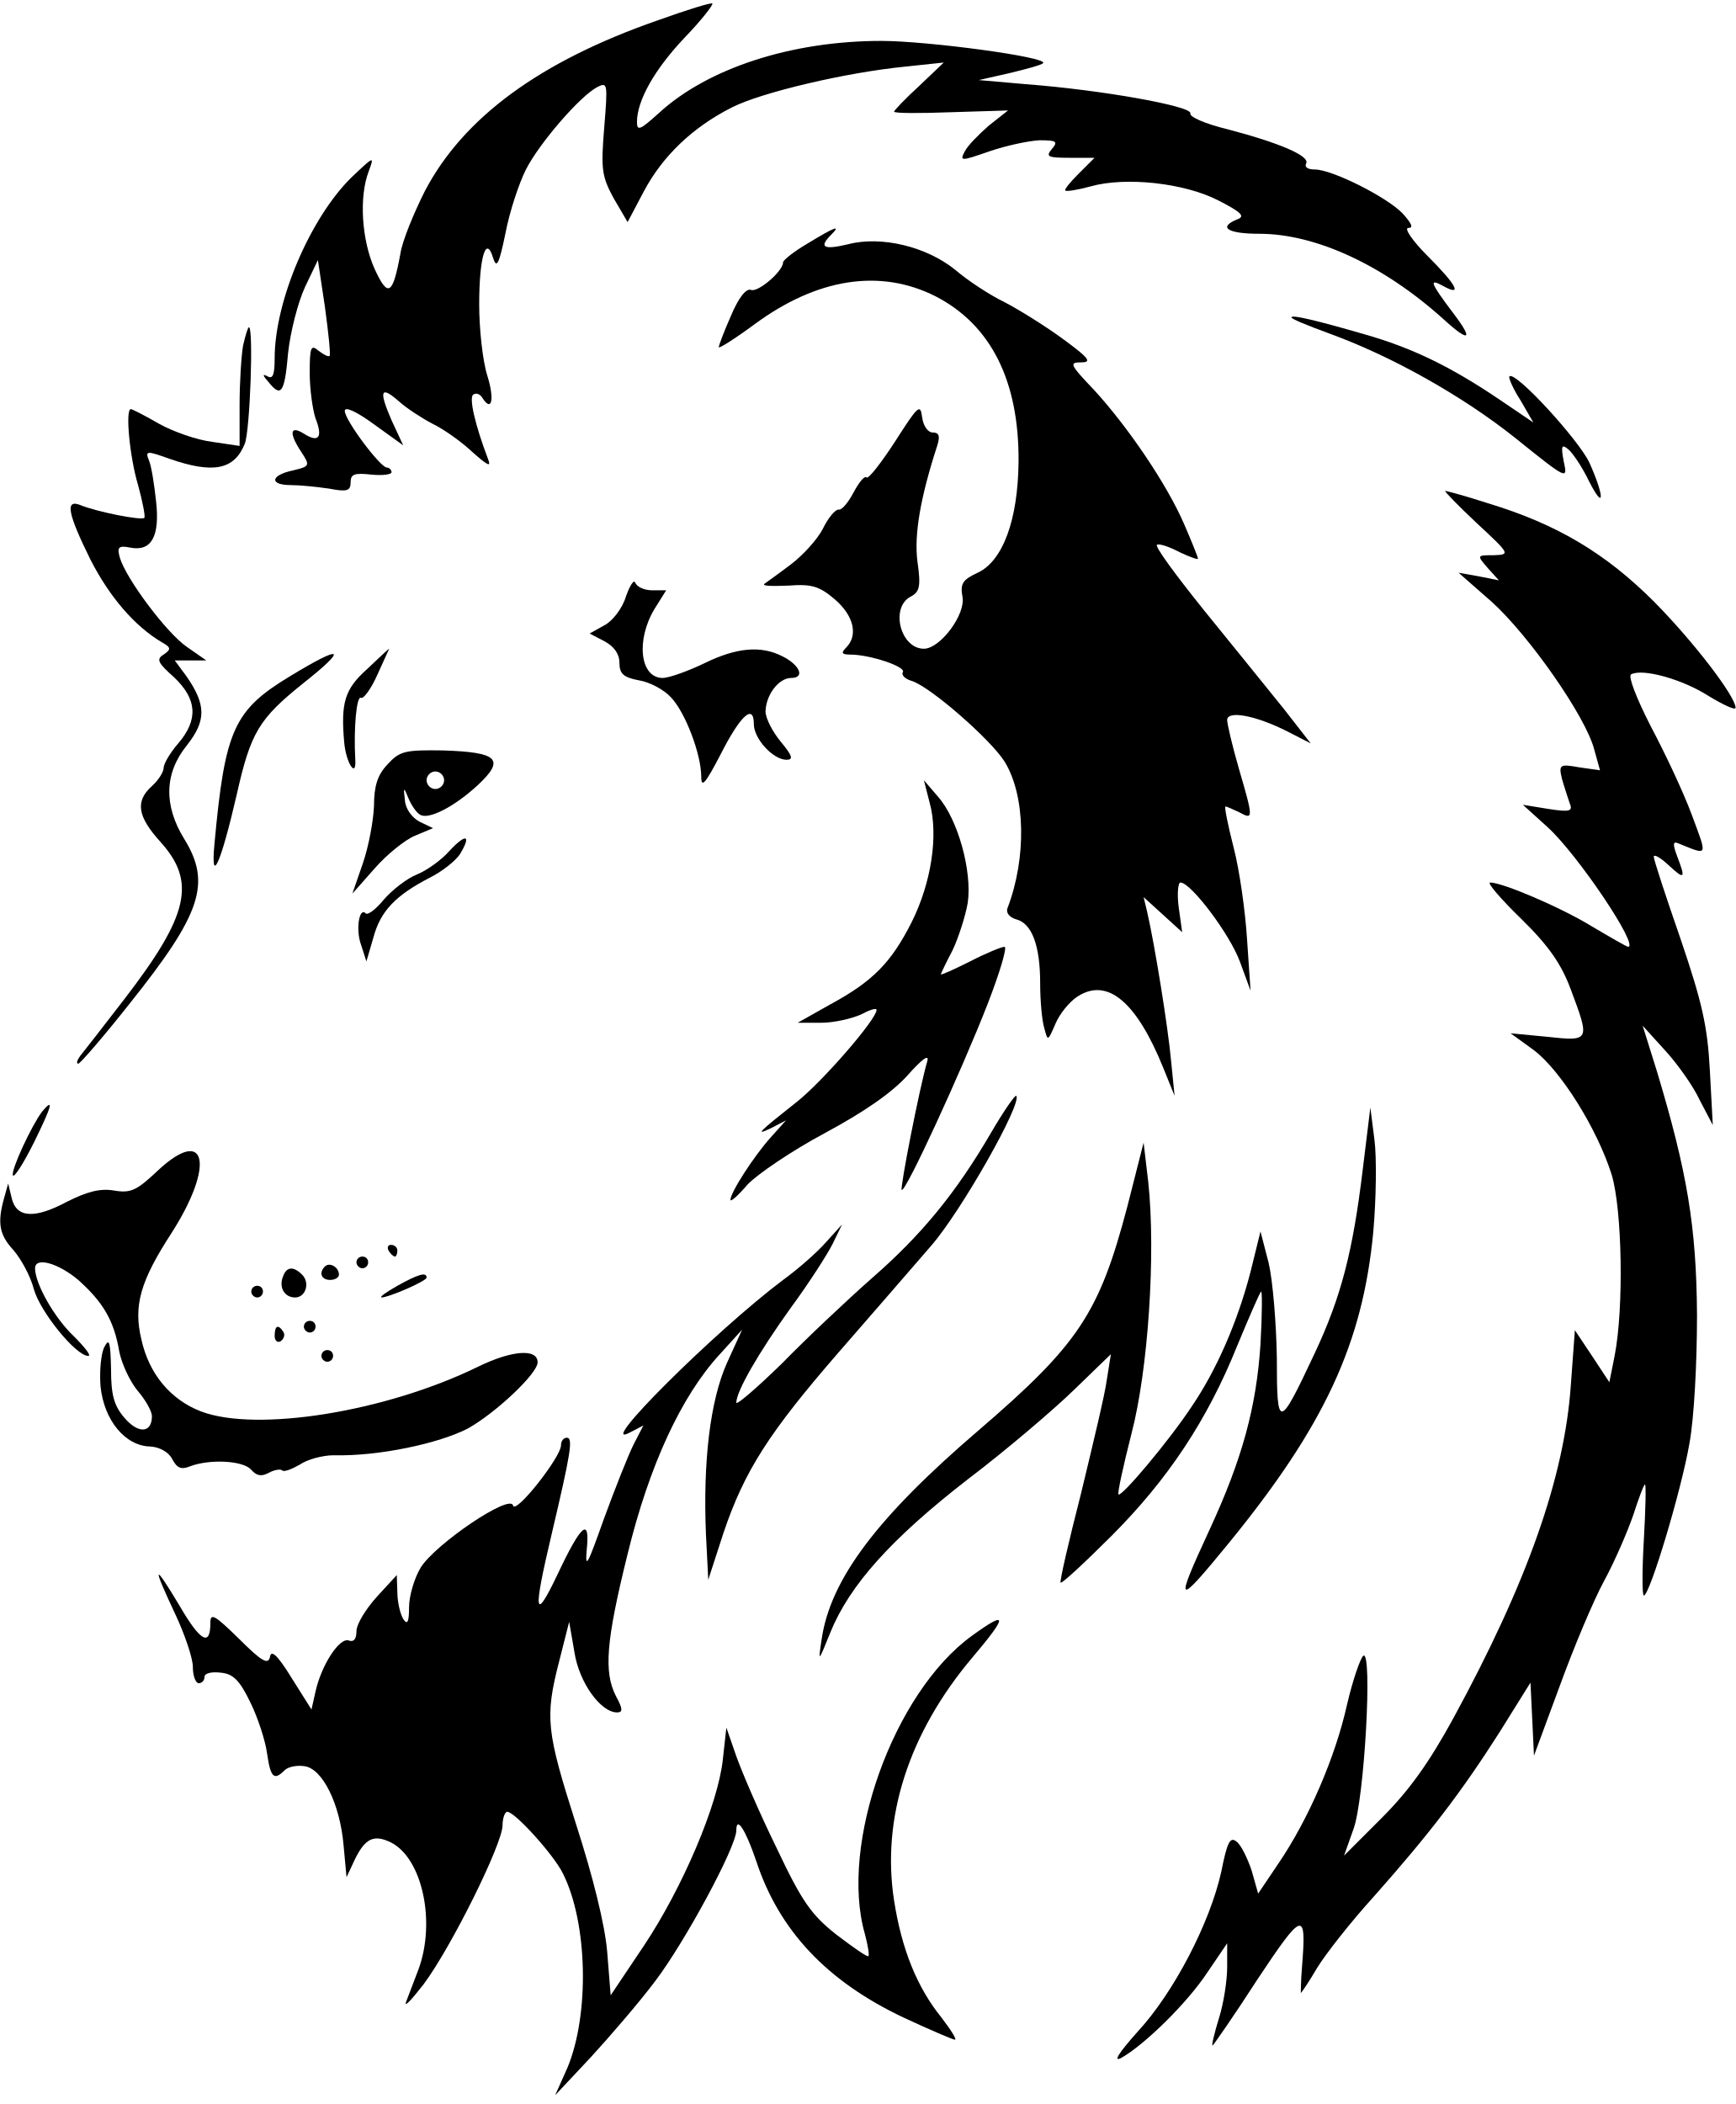
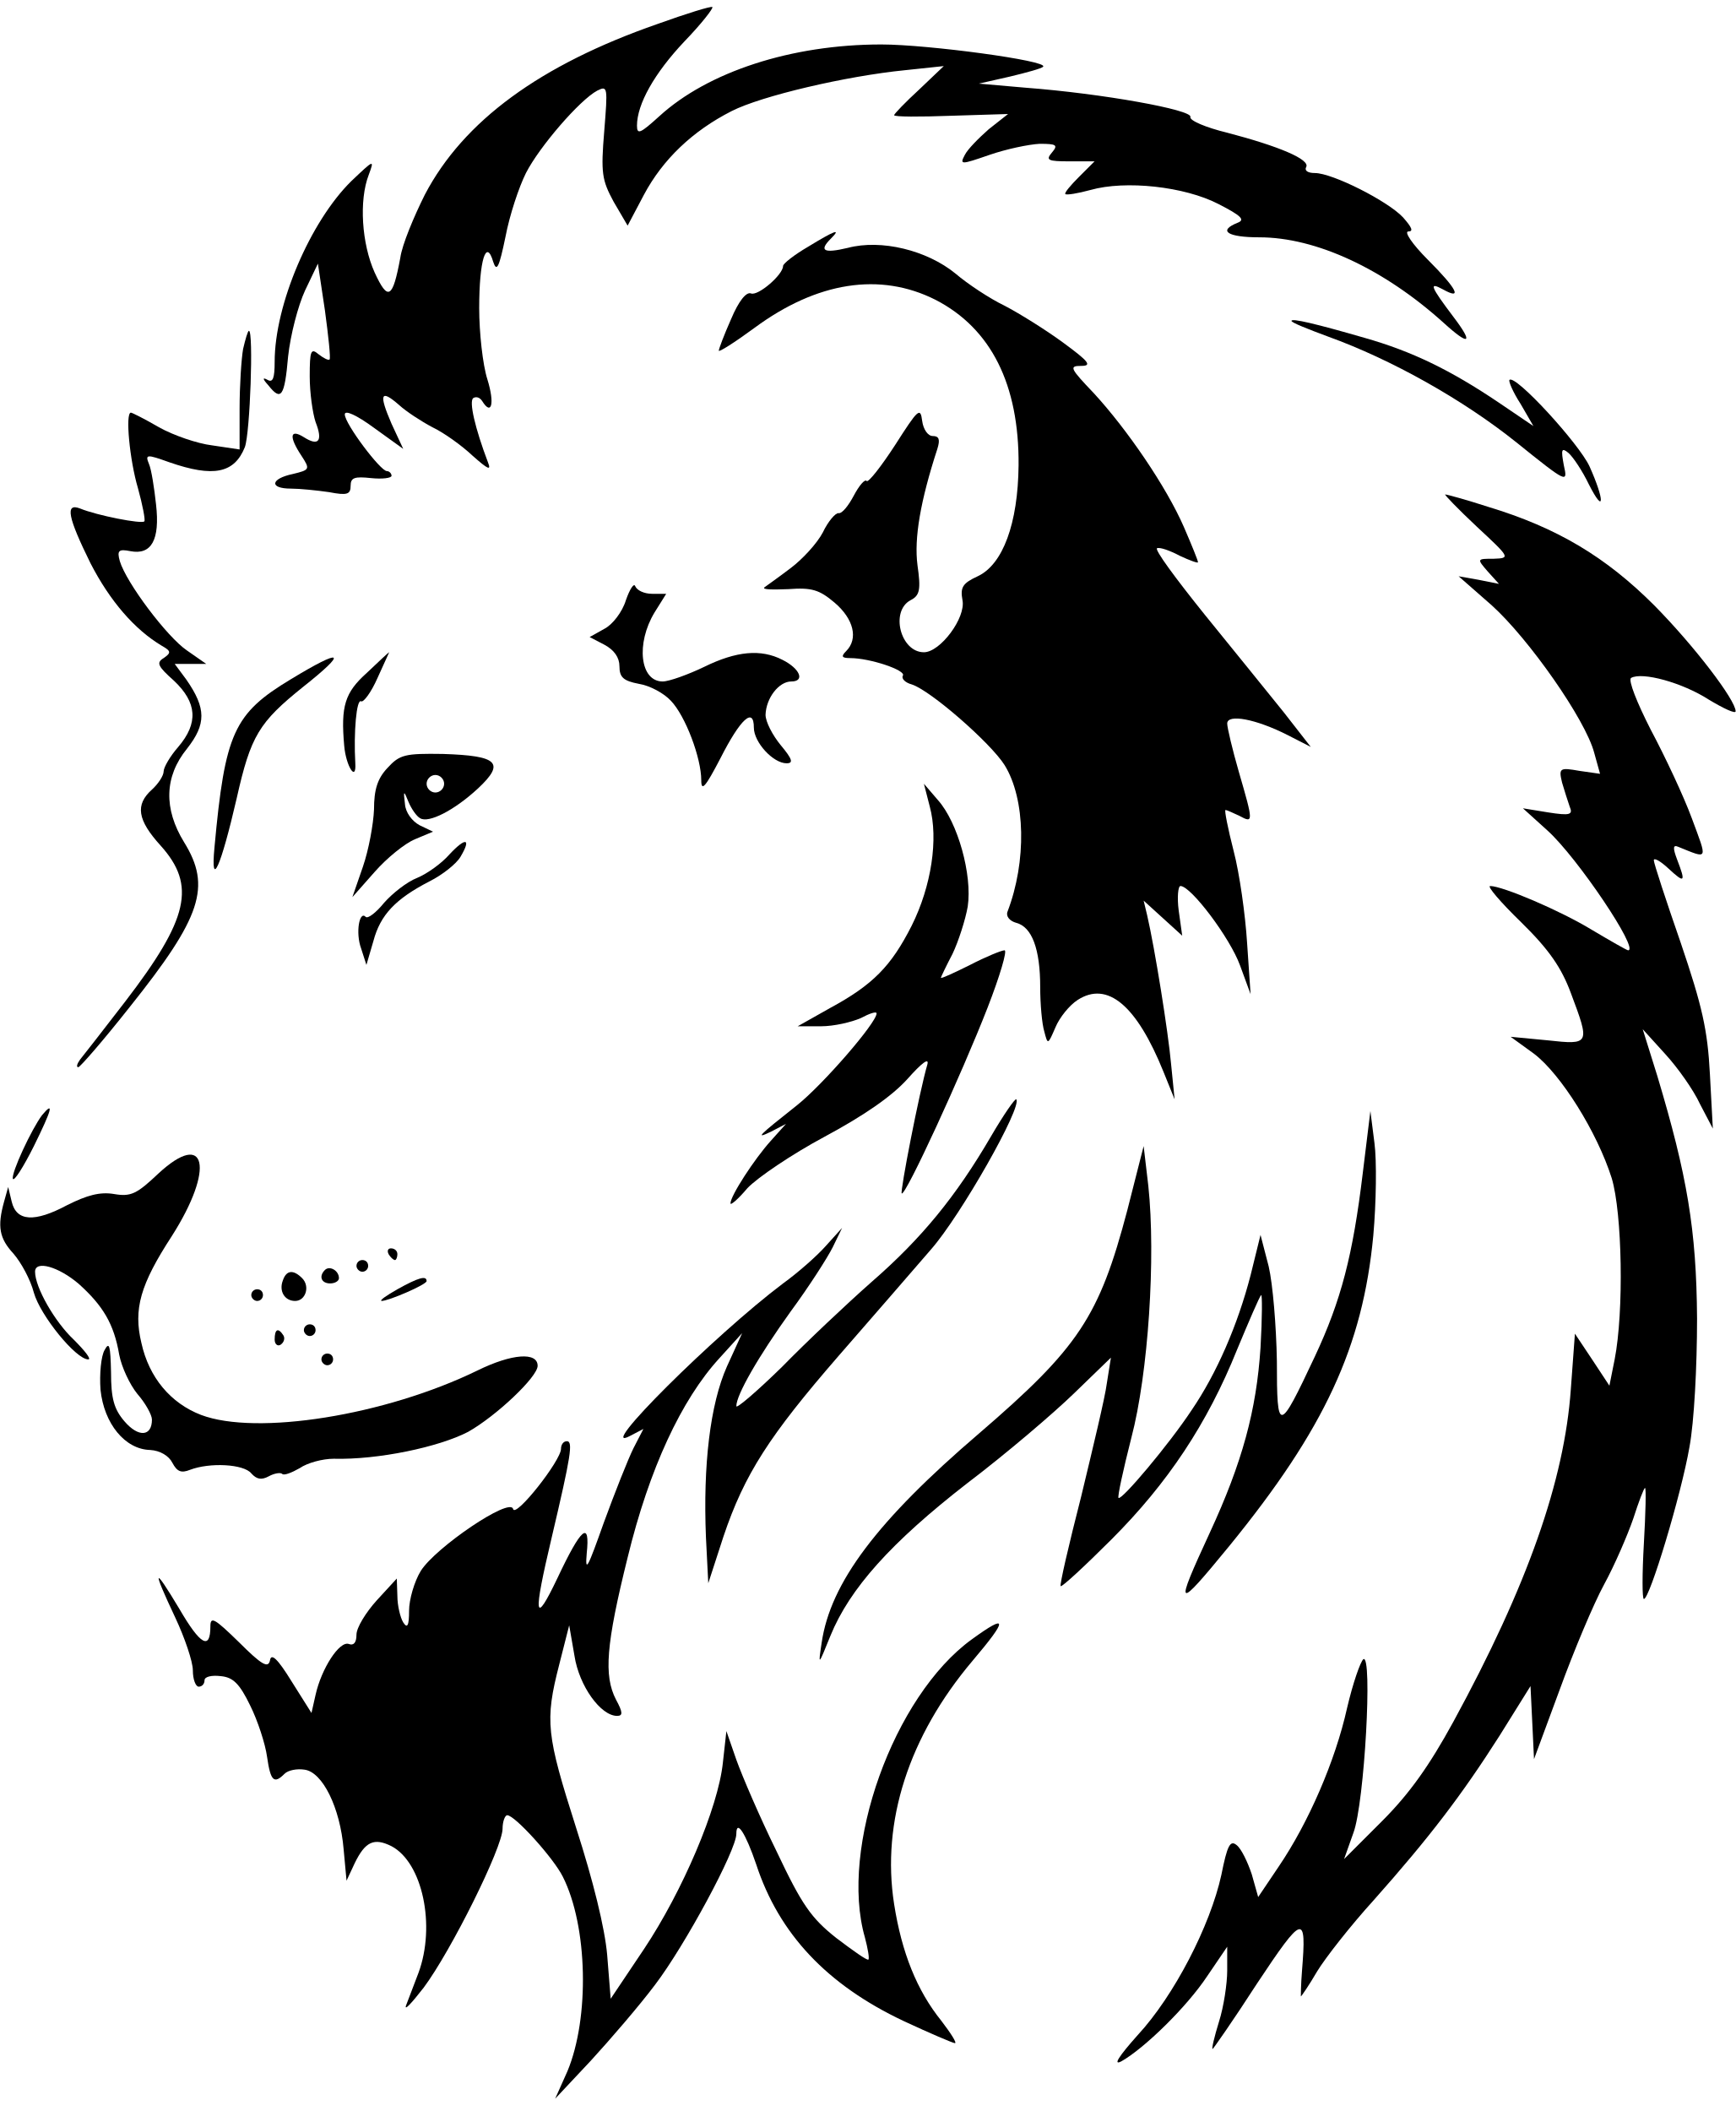
- <svg xmlns="http://www.w3.org/2000/svg" version="1.0" width="297pt" height="360pt" viewBox="0 0 297 360" preserveAspectRatio="xMidYMid meet">
+ <svg xmlns="http://www.w3.org/2000/svg" version="1.0" width="37pt" height="45pt" viewBox="0 0 297 360" preserveAspectRatio="xMidYMid meet">
  <g transform="translate(0,360) scale(0.1,-0.1)" fill="#000000" stroke="none">
    <path d="M1125 3565 c-201 -70 -332 -166 -398 -292 -19 -38 -39 -86 -42 -108 -13 -70 -21 -75 -44 -25 -22 49 -27 123 -10 167 10 27 9 26 -30 -11 -70 -69 -131 -211 -131 -309 0 -28 -3 -36 -12 -31 -9 5 -9 2 1 -9 22 -28 28 -20 34 49 4 37 17 87 29 113 l22 46 12 -80 c6 -44 10 -82 8 -84 -2 -2 -10 2 -19 9 -13 11 -15 6 -15 -38 0 -28 5 -63 10 -78 13 -33 5 -42 -20 -26 -24 15 -26 1 -4 -32 15 -23 14 -24 -15 -31 -38 -8 -41 -25 -3 -25 15 0 44 -3 65 -6 31 -6 37 -4 37 11 0 14 7 16 35 13 19 -2 35 0 35 4 0 4 -4 8 -8 8 -11 0 -72 81 -72 97 0 8 20 -1 50 -23 l50 -36 -20 43 c-22 51 -19 60 13 32 12 -11 38 -28 57 -38 19 -9 50 -31 69 -49 26 -23 32 -26 26 -11 -22 58 -33 105 -25 110 5 3 11 1 15 -5 16 -26 22 -5 9 37 -8 25 -14 80 -14 122 0 82 12 120 24 79 6 -18 10 -10 21 43 7 37 23 85 35 109 23 45 92 125 122 141 18 9 18 6 12 -69 -6 -72 -4 -84 16 -121 l24 -41 28 53 c32 60 83 109 150 143 51 26 196 60 297 70 l66 7 -42 -40 c-24 -22 -43 -42 -43 -44 0 -3 44 -3 98 -1 l97 3 -33 -26 c-17 -15 -36 -34 -41 -44 -9 -17 -7 -17 42 0 29 10 67 18 86 19 29 0 32 -2 21 -15 -11 -13 -7 -15 30 -15 l43 0 -27 -27 c-14 -14 -25 -27 -23 -29 2 -2 21 1 43 7 60 17 161 6 219 -24 39 -20 46 -27 33 -32 -35 -14 -17 -25 37 -25 97 0 213 -54 315 -146 45 -41 52 -36 17 10 -40 53 -42 60 -18 47 34 -19 25 0 -26 51 -26 26 -41 48 -33 48 9 0 6 7 -9 24 -26 28 -121 76 -151 76 -12 0 -18 4 -15 10 8 13 -47 36 -135 59 -37 9 -65 21 -63 27 4 12 -150 40 -282 50 l-80 7 53 12 c29 7 55 14 57 17 10 10 -197 38 -277 38 -154 0 -297 -47 -380 -123 -32 -29 -38 -32 -38 -16 0 37 30 90 81 144 29 30 50 57 48 59 -2 2 -44 -11 -94 -29z" />
    <path d="M1383 3184 c-24 -14 -43 -29 -43 -33 0 -15 -43 -52 -55 -47 -8 3 -21 -13 -34 -44 -12 -27 -21 -51 -21 -54 0 -3 27 14 61 39 107 79 215 96 310 48 95 -49 143 -145 142 -283 -1 -100 -27 -170 -70 -190 -26 -12 -30 -19 -26 -41 6 -30 -38 -89 -66 -89 -40 0 -58 70 -23 89 16 8 18 18 12 60 -6 46 5 110 34 199 5 16 3 22 -8 22 -8 0 -16 11 -18 26 -3 24 -7 20 -46 -41 -24 -37 -46 -65 -49 -62 -3 4 -13 -8 -22 -25 -9 -17 -20 -31 -26 -30 -5 1 -18 -14 -27 -33 -10 -19 -35 -46 -55 -61 -21 -16 -41 -30 -45 -33 -4 -4 14 -4 41 -3 40 3 53 -1 79 -23 33 -28 41 -62 20 -83 -9 -9 -8 -12 7 -12 34 0 96 -21 90 -30 -3 -5 4 -12 15 -15 32 -10 135 -100 159 -138 36 -58 38 -165 5 -251 -3 -8 4 -16 15 -19 27 -7 41 -45 41 -110 0 -29 3 -63 7 -76 6 -23 6 -23 19 7 7 17 24 38 38 47 51 33 101 -9 147 -123 l19 -47 -6 60 c-5 56 -28 199 -41 255 l-6 25 33 -30 33 -30 -6 43 c-3 23 -1 42 3 42 18 0 85 -89 102 -136 l18 -49 -6 88 c-3 48 -13 119 -23 157 -10 39 -16 70 -14 70 3 0 13 -5 24 -10 24 -13 24 -11 -1 75 -11 38 -20 76 -20 83 0 17 49 8 104 -20 l39 -20 -46 59 c-26 32 -87 108 -136 168 -49 61 -86 111 -81 113 5 2 22 -4 39 -13 17 -8 31 -13 31 -11 0 3 -11 30 -24 60 -30 69 -97 167 -154 229 -41 43 -43 47 -22 47 19 0 14 7 -31 40 -30 22 -75 50 -100 63 -25 12 -63 37 -84 55 -49 40 -127 59 -184 44 -42 -10 -50 -5 -29 16 18 18 7 14 -39 -14z" />
    <path d="M2210 3057 c0 -3 28 -14 63 -27 108 -39 231 -108 322 -181 87 -70 88 -70 81 -39 -5 27 -4 31 8 21 8 -7 24 -31 35 -54 27 -53 27 -27 1 31 -18 39 -127 158 -137 148 -2 -2 6 -21 19 -41 l22 -38 -59 40 c-83 56 -149 88 -230 111 -83 24 -125 34 -125 29z" />
    <path d="M416 3009 c-3 -17 -6 -63 -6 -102 l0 -70 -47 7 c-25 3 -66 17 -91 31 -24 14 -46 25 -48 25 -10 0 -2 -82 12 -129 8 -29 13 -55 11 -57 -4 -5 -81 10 -110 22 -26 10 -21 -15 18 -94 33 -64 75 -113 122 -141 16 -9 16 -12 3 -21 -13 -8 -10 -14 18 -39 39 -37 42 -72 7 -113 -14 -16 -25 -35 -25 -42 0 -7 -9 -21 -20 -31 -29 -26 -25 -52 15 -96 61 -68 48 -125 -61 -267 -37 -48 -72 -93 -77 -99 -5 -7 -7 -13 -3 -13 3 0 43 46 88 103 123 154 140 206 93 282 -35 57 -34 112 5 160 33 42 33 69 -1 118 l-20 27 27 0 27 0 -33 23 c-34 23 -104 116 -115 153 -5 18 -2 21 18 17 36 -7 51 19 44 80 -3 28 -8 60 -12 69 -7 17 -4 17 35 3 75 -26 111 -19 129 26 9 24 15 199 7 199 -2 0 -6 -14 -10 -31z" />
    <path d="M2527 2705 c57 -53 58 -54 29 -55 -29 0 -29 0 -10 -22 l19 -21 -35 7 -34 6 57 -50 c63 -57 160 -195 175 -252 l10 -36 -35 5 c-34 6 -36 5 -30 -20 4 -14 10 -32 13 -41 6 -14 1 -16 -37 -10 l-43 7 42 -38 c51 -46 158 -205 138 -205 -2 0 -30 16 -62 35 -54 33 -153 75 -174 75 -6 0 18 -28 53 -62 48 -47 69 -78 85 -121 33 -88 33 -89 -40 -81 l-63 6 40 -29 c46 -35 108 -134 133 -213 18 -60 21 -228 5 -310 l-9 -45 -29 44 -30 45 -7 -95 c-11 -156 -74 -336 -201 -569 -41 -75 -75 -123 -122 -170 l-65 -65 16 45 c19 51 33 307 17 297 -5 -4 -18 -41 -28 -84 -20 -90 -66 -196 -117 -271 l-35 -52 -11 39 c-7 21 -18 44 -26 50 -11 9 -16 -1 -26 -51 -19 -87 -81 -207 -143 -274 -33 -37 -43 -53 -28 -45 39 22 112 93 147 146 l34 50 0 -41 c0 -22 -6 -62 -14 -87 -8 -26 -13 -47 -11 -47 1 0 36 50 76 112 79 119 85 121 77 22 -2 -24 -2 -44 -2 -44 1 0 14 19 28 43 14 23 57 78 97 122 95 107 150 179 215 281 l53 85 3 -62 3 -63 44 119 c24 66 58 147 76 180 18 33 40 84 50 113 9 28 18 52 20 52 2 0 1 -43 -2 -95 -3 -52 -3 -95 0 -95 10 0 64 179 78 260 8 43 13 137 13 220 -1 152 -17 245 -68 415 l-25 80 39 -43 c21 -23 48 -61 59 -85 l22 -42 -5 93 c-4 76 -13 116 -50 225 -25 72 -46 136 -46 141 0 5 11 -1 25 -14 28 -26 30 -24 15 15 -8 21 -7 26 2 22 52 -21 50 -24 23 49 -14 38 -46 106 -70 151 -24 47 -39 85 -34 89 19 11 88 -8 133 -37 25 -15 46 -25 46 -20 0 19 -70 111 -139 181 -83 83 -166 133 -285 169 -37 12 -70 21 -73 21 -2 0 22 -25 54 -55z" />
    <path d="M1071 2579 c-6 -20 -23 -42 -37 -49 l-25 -14 25 -13 c17 -9 26 -22 26 -37 0 -19 7 -25 33 -30 19 -3 43 -16 55 -29 25 -26 52 -98 52 -136 0 -20 7 -12 33 38 34 67 57 88 57 52 0 -25 33 -61 56 -61 12 0 10 7 -10 31 -14 17 -26 40 -26 52 1 29 23 57 44 57 24 0 15 22 -15 37 -37 19 -79 15 -134 -12 -27 -13 -60 -25 -71 -25 -39 0 -46 65 -14 118 l20 32 -24 0 c-14 0 -26 6 -29 13 -2 6 -9 -4 -16 -24z" />
    <path d="M628 2455 c-38 -34 -45 -57 -39 -125 3 -35 21 -63 19 -30 -3 53 2 111 10 106 4 -2 17 15 28 40 11 24 20 44 20 44 -1 0 -18 -16 -38 -35z" />
    <path d="M498 2444 c-98 -59 -113 -92 -131 -288 -7 -74 11 -33 38 84 24 107 38 130 114 191 77 61 68 67 -21 13z" />
    <path d="M663 2292 c-17 -18 -23 -37 -23 -71 -1 -25 -9 -69 -19 -98 l-18 -52 38 43 c21 24 52 49 69 56 l31 13 -23 11 c-13 7 -24 22 -25 36 -3 24 -2 24 6 4 5 -12 14 -25 20 -28 14 -9 58 13 99 51 47 44 34 56 -60 59 -65 1 -74 -1 -95 -24z m97 -27 c0 -8 -7 -15 -15 -15 -8 0 -15 7 -15 15 0 8 7 15 15 15 8 0 15 -7 15 -15z" />
    <path d="M1591 2226 c15 -55 3 -136 -31 -204 -35 -69 -66 -101 -140 -141 l-55 -31 40 0 c22 0 52 7 68 14 15 8 27 12 27 8 0 -16 -92 -122 -136 -157 -67 -53 -73 -59 -44 -45 l25 13 -26 -29 c-28 -31 -69 -94 -69 -107 0 -4 13 7 29 26 17 18 76 58 132 88 67 36 115 69 142 99 24 27 37 37 34 25 -14 -48 -47 -218 -44 -221 6 -6 103 205 147 318 21 54 34 98 29 98 -5 0 -32 -11 -59 -25 -28 -14 -50 -24 -50 -22 0 1 9 20 20 41 10 21 22 58 26 81 8 54 -17 144 -51 182 l-24 28 10 -39z" />
    <path d="M769 2144 c-13 -15 -38 -33 -55 -40 -18 -7 -43 -27 -57 -43 -13 -16 -27 -27 -31 -24 -11 12 -18 -27 -8 -54 l9 -28 12 41 c12 45 38 72 96 102 22 11 46 30 53 42 19 32 9 34 -19 4z" />
    <path d="M1696 1662 c-60 -103 -119 -175 -204 -249 -42 -37 -112 -103 -154 -146 -43 -42 -78 -72 -78 -67 0 19 37 84 93 162 31 42 63 92 72 110 l16 33 -28 -31 c-15 -17 -48 -46 -73 -64 -117 -88 -324 -294 -262 -261 l23 12 -17 -33 c-9 -18 -32 -76 -51 -128 -27 -76 -32 -87 -29 -52 6 57 -9 45 -50 -42 -40 -84 -42 -66 -10 69 33 140 37 165 26 165 -6 0 -10 -6 -10 -13 0 -20 -78 -119 -82 -103 -5 21 -133 -66 -158 -106 -11 -18 -20 -49 -20 -68 0 -26 -3 -31 -10 -20 -5 8 -10 29 -10 45 l-1 30 -34 -37 c-19 -21 -35 -47 -35 -59 0 -14 -5 -19 -13 -16 -16 6 -47 -42 -57 -87 l-7 -31 -34 54 c-24 39 -35 49 -37 36 -3 -14 -14 -8 -53 31 -42 41 -49 45 -49 27 0 -41 -17 -32 -53 30 -45 75 -47 70 -7 -15 16 -34 30 -75 30 -90 0 -16 5 -28 10 -28 6 0 10 5 10 11 0 6 12 9 28 7 21 -2 32 -13 50 -50 13 -26 26 -66 29 -88 6 -42 12 -47 30 -29 6 6 21 9 34 7 31 -4 61 -65 67 -136 l5 -54 14 30 c18 37 33 44 63 29 53 -28 76 -136 46 -217 -7 -19 -17 -44 -21 -55 -4 -11 9 3 30 30 47 63 135 240 135 272 0 12 4 23 8 23 13 0 79 -73 95 -105 43 -85 46 -242 8 -333 l-21 -47 61 65 c33 36 83 94 110 130 51 67 139 230 139 258 0 26 16 1 34 -52 39 -119 121 -206 252 -268 45 -21 85 -38 88 -38 4 0 -7 17 -23 38 -42 52 -68 117 -81 200 -22 141 25 287 134 416 61 72 61 82 -1 37 -134 -97 -227 -357 -183 -510 5 -19 8 -36 6 -38 -2 -2 -26 15 -55 37 -43 34 -59 57 -102 148 -29 59 -59 129 -69 157 l-17 49 -6 -54 c-8 -77 -69 -220 -135 -319 l-57 -85 -6 75 c-4 46 -24 127 -53 217 -51 160 -54 183 -29 280 l17 67 9 -52 c8 -52 45 -103 73 -103 10 0 10 6 -2 28 -21 41 -17 94 20 243 37 152 92 270 157 341 l39 43 -26 -57 c-29 -65 -41 -169 -36 -292 l4 -79 26 80 c36 107 79 173 197 309 55 63 126 145 158 182 51 58 157 245 146 257 -2 2 -22 -27 -43 -63z" />
    <path d="M72 1698 c-18 -24 -53 -99 -50 -109 2 -5 18 20 36 56 31 63 35 78 14 53z" />
    <path d="M2332 1599 c-17 -141 -37 -218 -82 -314 -62 -132 -65 -132 -65 -8 -1 60 -7 132 -14 162 l-14 54 -17 -69 c-22 -85 -58 -168 -101 -231 -39 -59 -120 -155 -125 -150 -2 2 8 48 22 103 29 110 42 309 29 431 l-8 68 -28 -110 c-48 -182 -83 -235 -254 -382 -174 -149 -254 -255 -269 -358 -6 -40 -6 -40 15 12 33 81 104 160 234 261 66 50 148 120 183 154 l63 61 -7 -44 c-3 -24 -24 -111 -44 -194 -21 -82 -37 -151 -35 -153 2 -2 41 34 87 80 96 96 164 198 215 325 20 48 38 90 41 93 2 3 2 -38 -1 -90 -7 -107 -31 -196 -87 -317 -61 -132 -58 -134 33 -23 164 201 229 342 247 532 5 56 6 128 2 158 l-7 55 -13 -106z" />
    <path d="M271 1598 c-37 -35 -47 -40 -76 -35 -24 4 -46 -2 -80 -19 -56 -30 -87 -28 -95 6 l-6 25 -7 -25 c-12 -43 -8 -63 16 -89 13 -15 29 -44 35 -67 11 -39 72 -114 93 -114 6 0 -6 15 -25 34 -32 30 -66 89 -66 116 0 20 40 9 75 -21 41 -37 60 -68 69 -121 4 -21 18 -51 31 -67 14 -16 25 -36 25 -44 0 -29 -23 -31 -47 -3 -18 21 -23 39 -23 84 -1 46 -3 53 -11 38 -6 -10 -9 -41 -7 -68 6 -58 42 -102 85 -103 17 -1 32 -10 38 -22 8 -15 15 -18 30 -12 34 13 92 10 105 -6 9 -10 17 -12 30 -5 9 5 20 7 23 4 3 -3 16 2 30 10 13 9 39 16 58 16 76 -2 180 20 230 46 48 27 119 94 119 113 0 24 -44 21 -103 -8 -158 -77 -378 -112 -473 -76 -52 20 -89 64 -102 123 -14 58 -2 100 52 183 74 116 59 183 -23 107z" />
    <path d="M665 1460 c3 -5 8 -10 11 -10 2 0 4 5 4 10 0 6 -5 10 -11 10 -5 0 -7 -4 -4 -10z" />
    <path d="M610 1440 c0 -5 5 -10 10 -10 6 0 10 5 10 10 0 6 -4 10 -10 10 -5 0 -10 -4 -10 -10z" />
    <path d="M556 1433 c-11 -11 -6 -23 9 -23 8 0 15 4 15 9 0 13 -16 22 -24 14z" />
    <path d="M484 1415 c-7 -18 3 -35 21 -35 18 0 26 25 12 39 -15 15 -27 14 -33 -4z" />
    <path d="M680 1400 c-19 -11 -31 -19 -27 -20 12 0 77 28 77 34 0 10 -14 6 -50 -14z" />
    <path d="M430 1390 c0 -5 5 -10 10 -10 6 0 10 5 10 10 0 6 -4 10 -10 10 -5 0 -10 -4 -10 -10z" />
    <path d="M520 1330 c0 -5 5 -10 10 -10 6 0 10 5 10 10 0 6 -4 10 -10 10 -5 0 -10 -4 -10 -10z" />
    <path d="M470 1314 c0 -8 5 -12 10 -9 6 4 8 11 5 16 -9 14 -15 11 -15 -7z" />
    <path d="M550 1280 c0 -5 5 -10 10 -10 6 0 10 5 10 10 0 6 -4 10 -10 10 -5 0 -10 -4 -10 -10z" />
  </g>
</svg>
